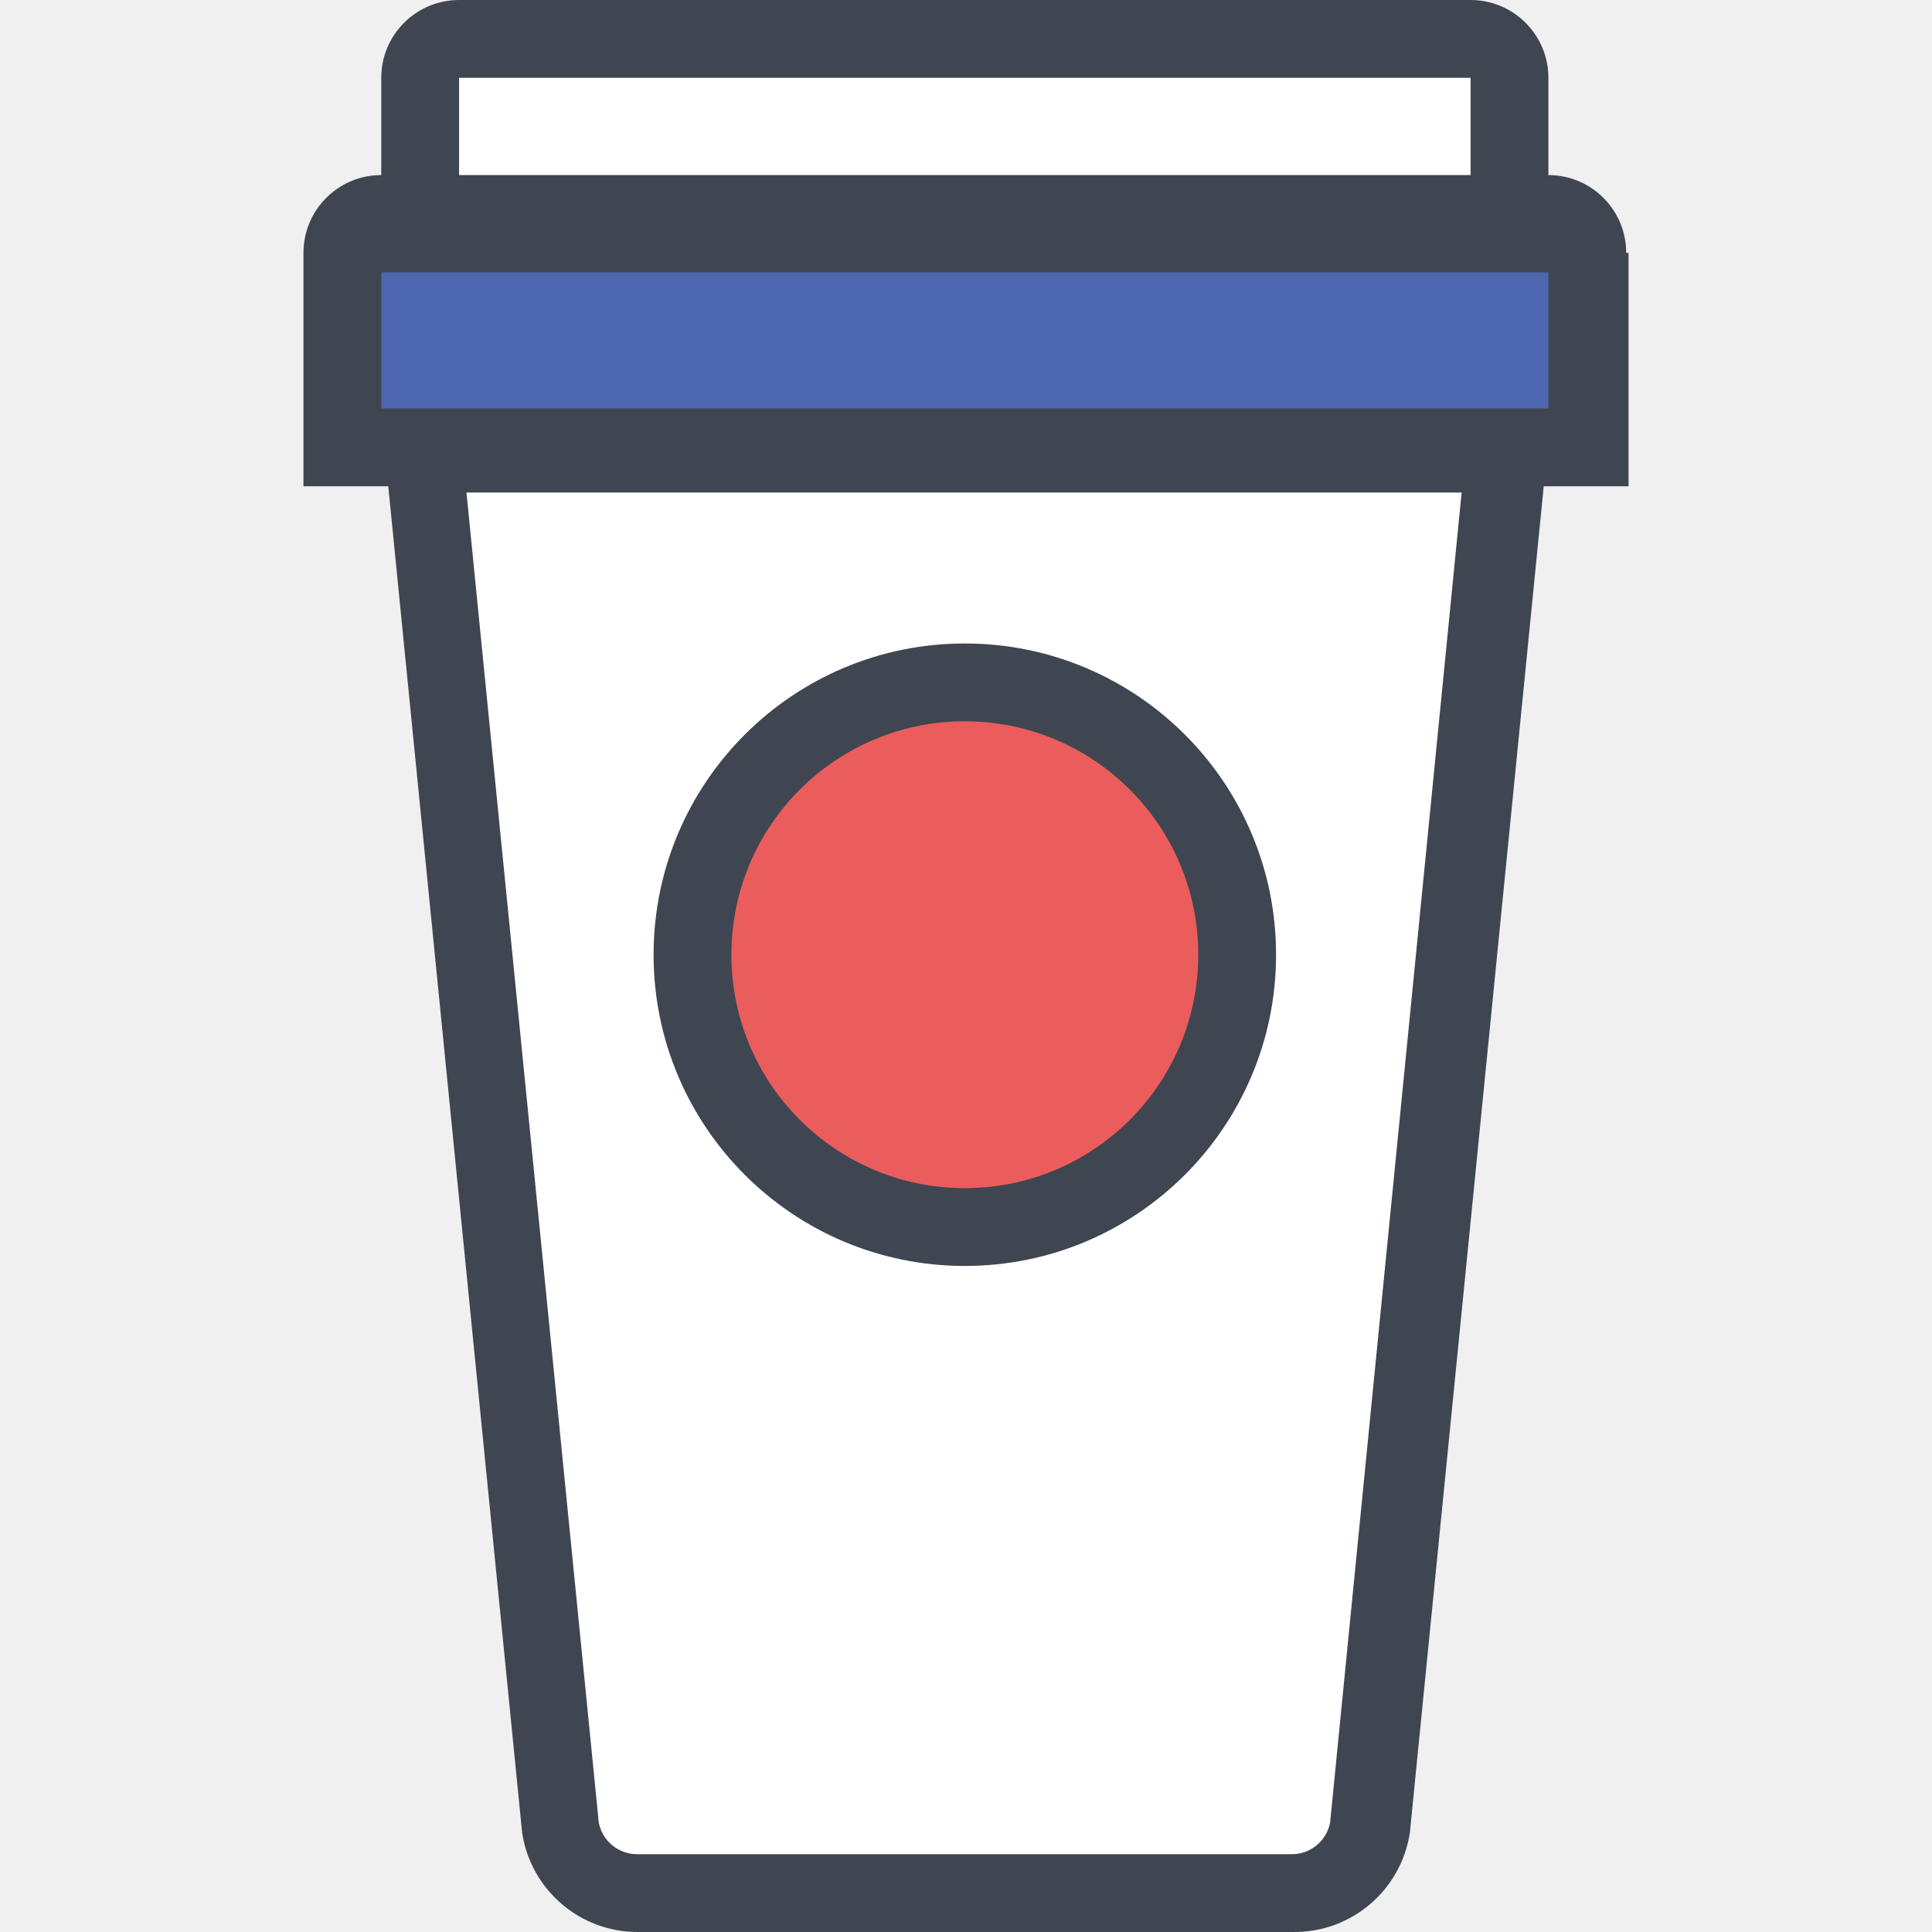
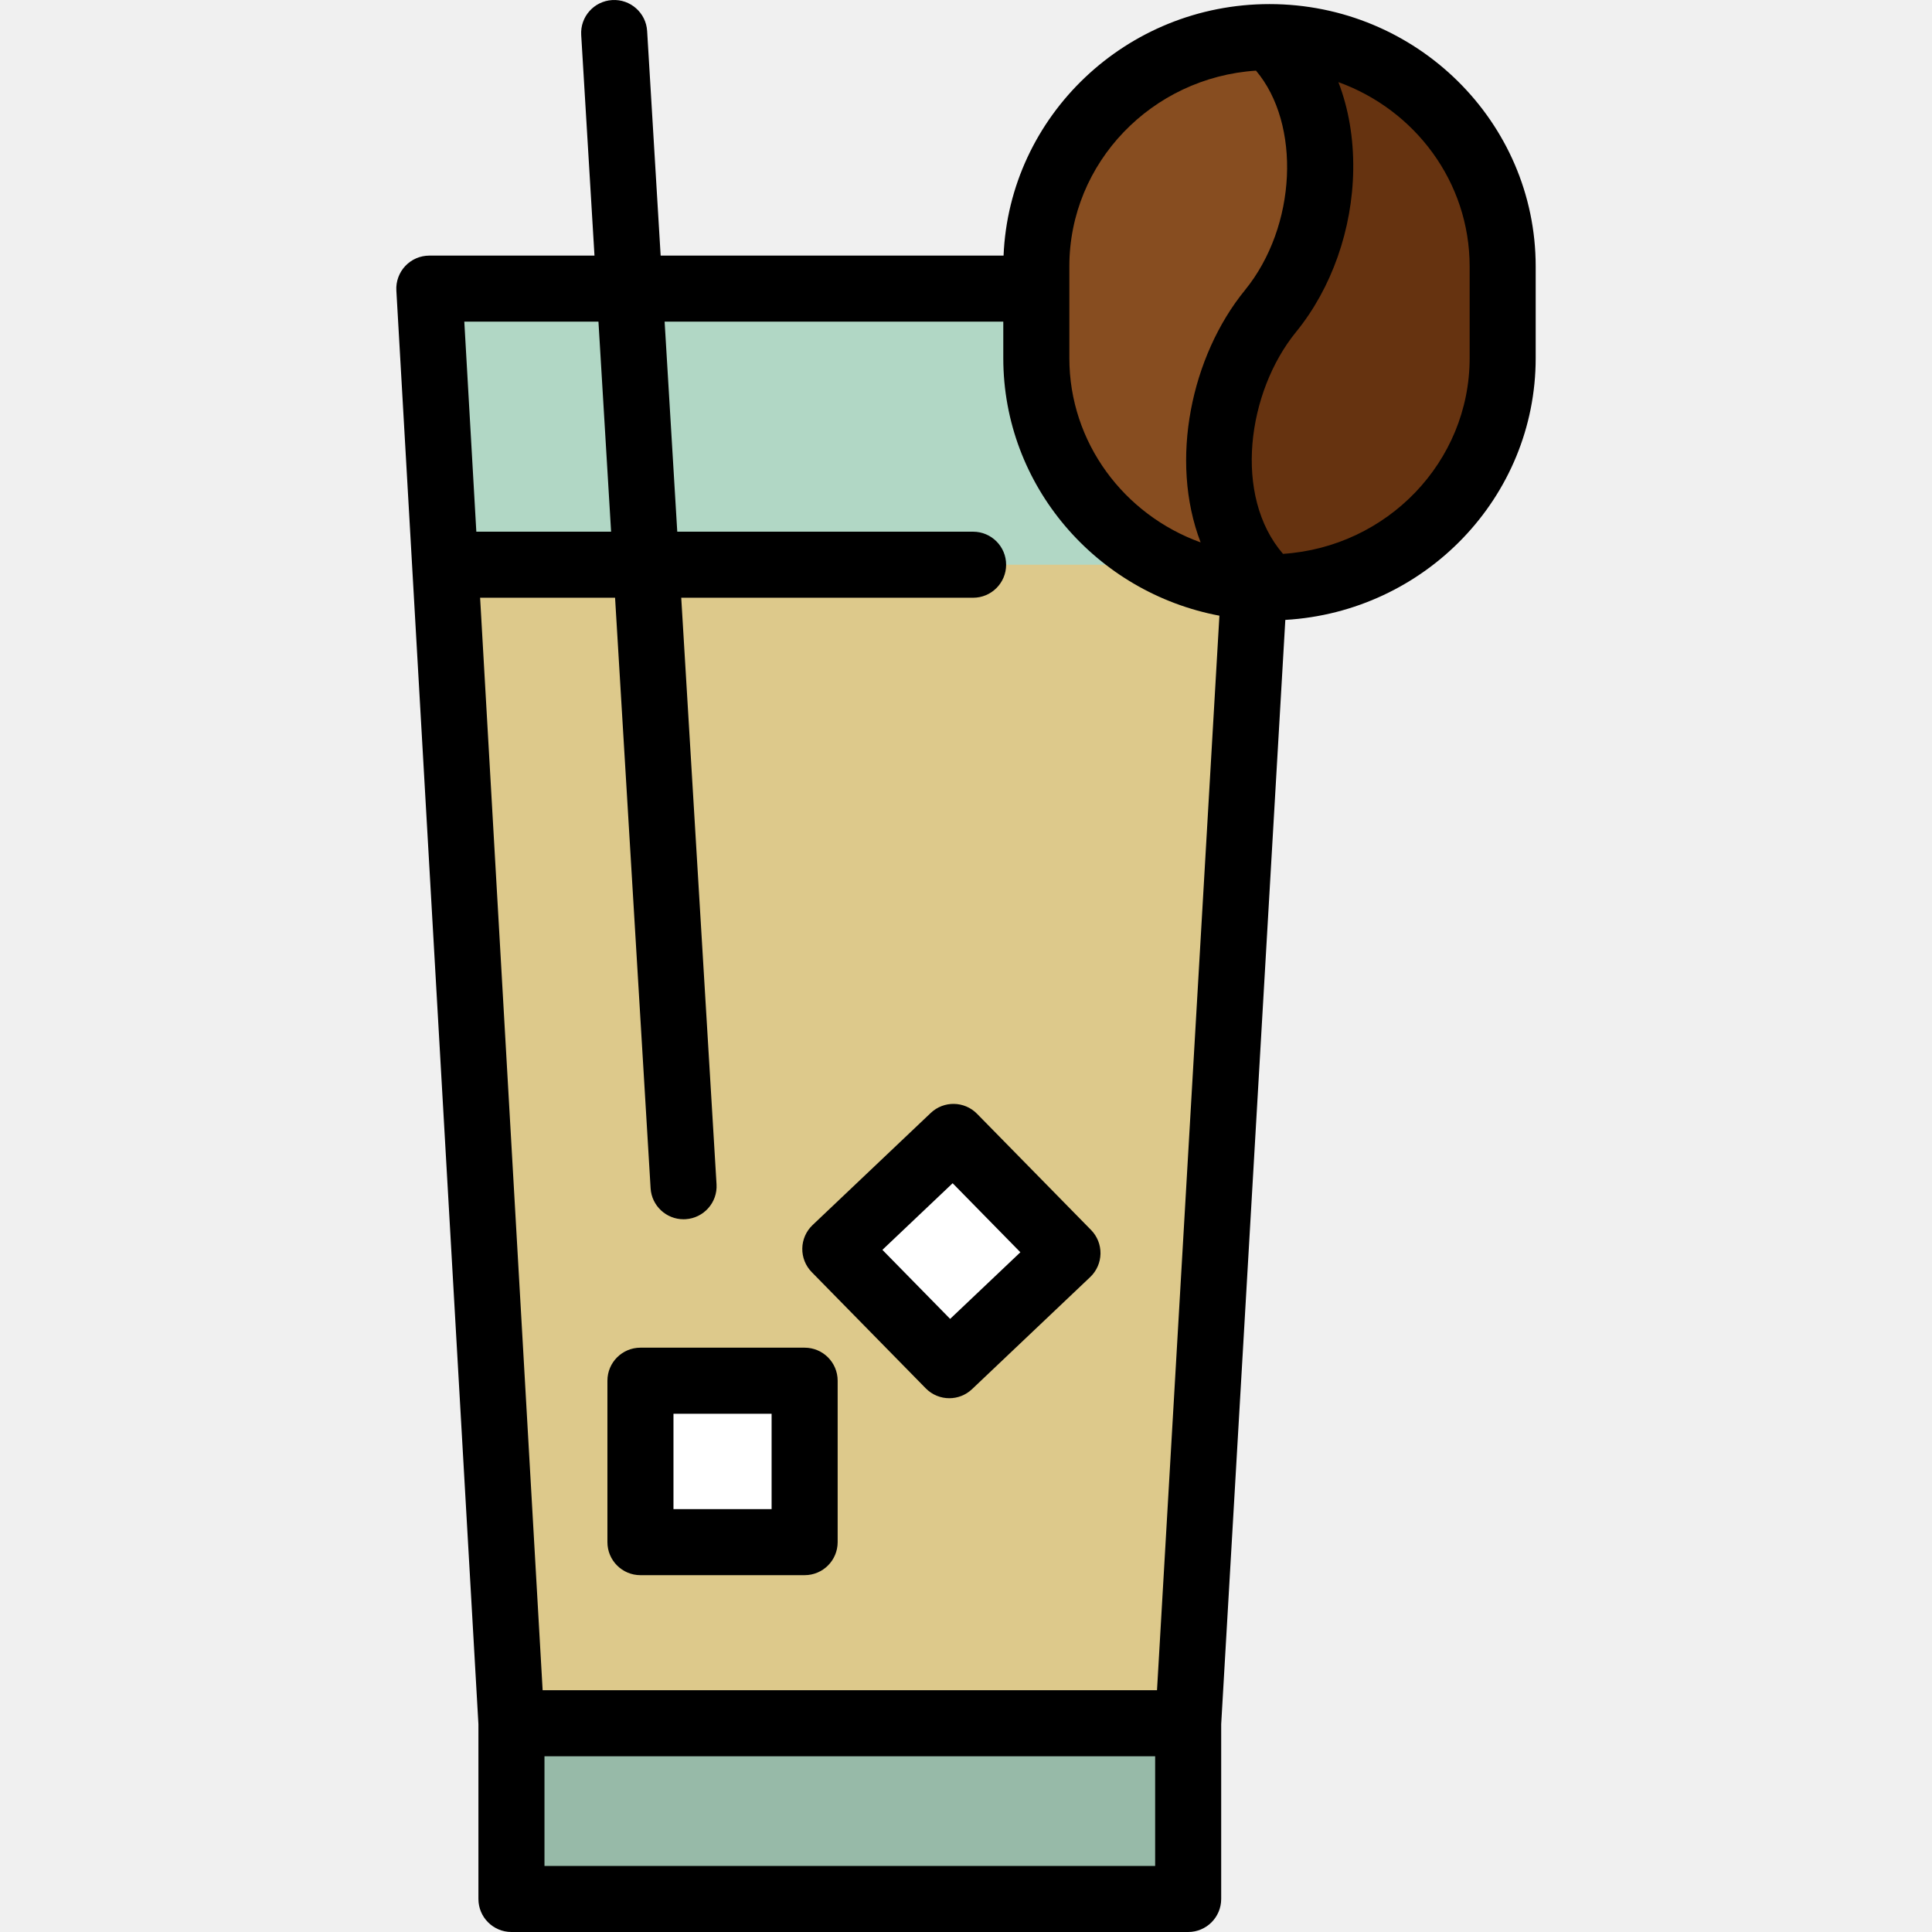
- <svg xmlns="http://www.w3.org/2000/svg" width="800px" height="800px" viewBox="0 0 1024 1024" class="icon" version="1.1">
-   <path d="M226.204 17.115h560.868v107.019H226.204zM219.811 239.4l63.716 657.989 29.074 99.801 379.823 3.299 25.775-18.764 85.986-742.325H219.811z" fill="#FFFFFF" />
-   <path d="M181.458 130.113h659.845v103.101H181.458z" fill="#4C66AF" />
-   <path d="M508.493 514.473m-137.743 0a137.743 137.743 0 1 0 275.485 0 137.743 137.743 0 1 0-275.485 0Z" fill="#EA5D5C" />
-   <path d="M861.923 134.031a41.24 41.24 0 0 0-41.24-41.24V41.24a41.24 41.24 0 0 0-41.24-41.24H243.318a41.24 41.24 0 0 0-41.24 41.24v51.55a41.24 41.24 0 0 0-41.24 41.24v123.721h44.952l70.933 713.457a61.86 61.86 0 0 0 61.86 52.788h346.831a61.86 61.86 0 0 0 61.86-52.788l70.933-713.457h44.952v-123.721z m-156.919 831.817a20.62 20.62 0 0 1-20.62 16.909H337.965a20.62 20.62 0 0 1-20.62-16.909l-70.108-704.796h527.463zM243.318 41.24h536.124v51.55H243.318V41.24z m577.364 175.271H202.078V144.341h618.604v72.171z" fill="#3F4651" />
-   <path d="M511.38 670.979a164.961 164.961 0 1 0-164.961-164.961 164.961 164.961 0 0 0 164.961 164.961z m0-288.682a123.721 123.721 0 1 1-123.721 123.721 123.721 123.721 0 0 1 123.721-123.721z" fill="#3F4651" />
+ <svg xmlns="http://www.w3.org/2000/svg" height="800px" width="800px" version="1.1" id="Layer_1" viewBox="0 0 512 512" xml:space="preserve">
+   <path style="fill:#97BAA8;" d="M135.539,440.411h179.338v62.837H135.539V440.411L135.539,440.411z" />
+   <path style="fill:#B1D7C5;" d="M314.877,456.68H135.539L113.777,76.489h52.103h171.077L314.877,456.68z" />
+   <path style="fill:#DDC98B;" d="M332.708,149.658l-17.83,307.022H135.539l-17.573-307.022H332.708z" />
+   <path style="fill:#FFFFFF;" d="M169.724,408.685v-42.784h43.511v42.784H169.724L169.724,408.685z M251.578,361.791l31.313-29.707  l-30.212-30.79l-31.313,29.705L251.578,361.791L251.578,361.791z" />
+   <path style="fill:#874D20;" d="M336.425,9.837L336.425,9.837c33.99,0,61.797,27.341,61.797,60.761v24.305  c0,33.419-27.808,60.761-61.797,60.761l0,0c-33.989,0-61.791-27.342-61.791-60.761V70.598  C274.634,37.178,302.436,9.837,336.425,9.837L336.425,9.837z" />
+   <path style="fill:#663310;" d="M398.222,70.598v24.305c0,33.235-27.504,60.447-61.237,60.746c-0.003-0.143-0.061-0.286-0.175-0.389  c-19.816-18.18-15.741-52.79,0.31-72.48c15.962-19.583,19.306-54.745,0.12-72.923C370.856,10.291,398.222,37.447,398.222,70.598z" />
+   <path d="M213.235,357.149h-43.511c-4.833,0-8.752,3.919-8.752,8.752v42.783c0,4.833,3.919,8.752,8.752,8.752h43.511  c4.833,0,8.752-3.919,8.752-8.752v-42.783C221.988,361.068,218.069,357.149,213.235,357.149z M204.483,399.933h-26.007v-25.278  h26.007V399.933z M246.655,294.946l-31.313,29.705c-1.702,1.616-2.686,3.847-2.727,6.192c-0.043,2.347,0.86,4.611,2.503,6.286  l30.212,30.792c1.712,1.746,3.979,2.622,6.248,2.622c2.164,0,4.331-0.798,6.023-2.402l31.314-29.707  c1.703-1.616,2.686-3.847,2.727-6.192c0.043-2.347-0.86-4.612-2.504-6.287l-30.212-30.79  C255.581,291.757,250.12,291.658,246.655,294.946z M251.797,349.52l-17.951-18.296l18.613-17.656l17.951,18.294L251.797,349.52z   M336.426,1.084c-37.924,0-68.941,29.646-70.47,66.653h-90.877l-3.582-59.518c-0.29-4.82-4.44-8.494-9.261-8.203  c-4.825,0.29-8.502,4.432-8.211,9.252l3.518,58.47h-43.767c-2.408,0-4.71,0.992-6.363,2.743c-1.653,1.752-2.512,4.106-2.374,6.509  l4.188,73.167v0.002l17.559,306.769v46.32c0,4.833,3.918,8.752,8.752,8.752h179.338c4.834,0,8.752-3.919,8.752-8.752v-46.319  l16.996-292.647c36.952-2.15,66.349-32.44,66.349-69.379V70.598C406.974,32.268,375.326,1.084,336.426,1.084z M283.386,70.598  c0-27.499,21.881-50.069,49.466-51.878c11.936,14.096,10.88,41.235-2.943,58.194c-14.19,17.408-20.086,45.046-11.73,66.825  c-20.284-7.31-34.792-26.443-34.792-48.837V70.598H283.386z M265.882,85.241v9.661c0,33.859,24.701,62.126,57.274,68.262  l-16.537,284.763H143.805L127.234,158.41H163l9.417,156.488c0.279,4.641,4.134,8.218,8.727,8.218c0.177,0,0.354-0.005,0.534-0.016  c4.825-0.29,8.502-4.432,8.211-9.251l-9.354-155.44h77.348c4.834,0,8.752-3.919,8.752-8.752c0-4.833-3.918-8.752-8.752-8.752  h-78.402l-3.35-55.665h89.75V85.241z M158.597,85.241l3.35,55.665h-35.715l-3.186-55.665H158.597z M306.125,494.496H144.292v-29.064  h161.834V494.496z M389.47,94.902c0,27.495-21.878,50.061-49.459,51.876c-13.239-15.328-9.521-42.884,3.472-58.824  c9.404-11.536,14.921-27.195,15.137-42.959c0.115-8.395-1.242-16.246-3.932-23.229c20.279,7.313,34.782,26.442,34.782,48.831V94.902  z" />
</svg>
